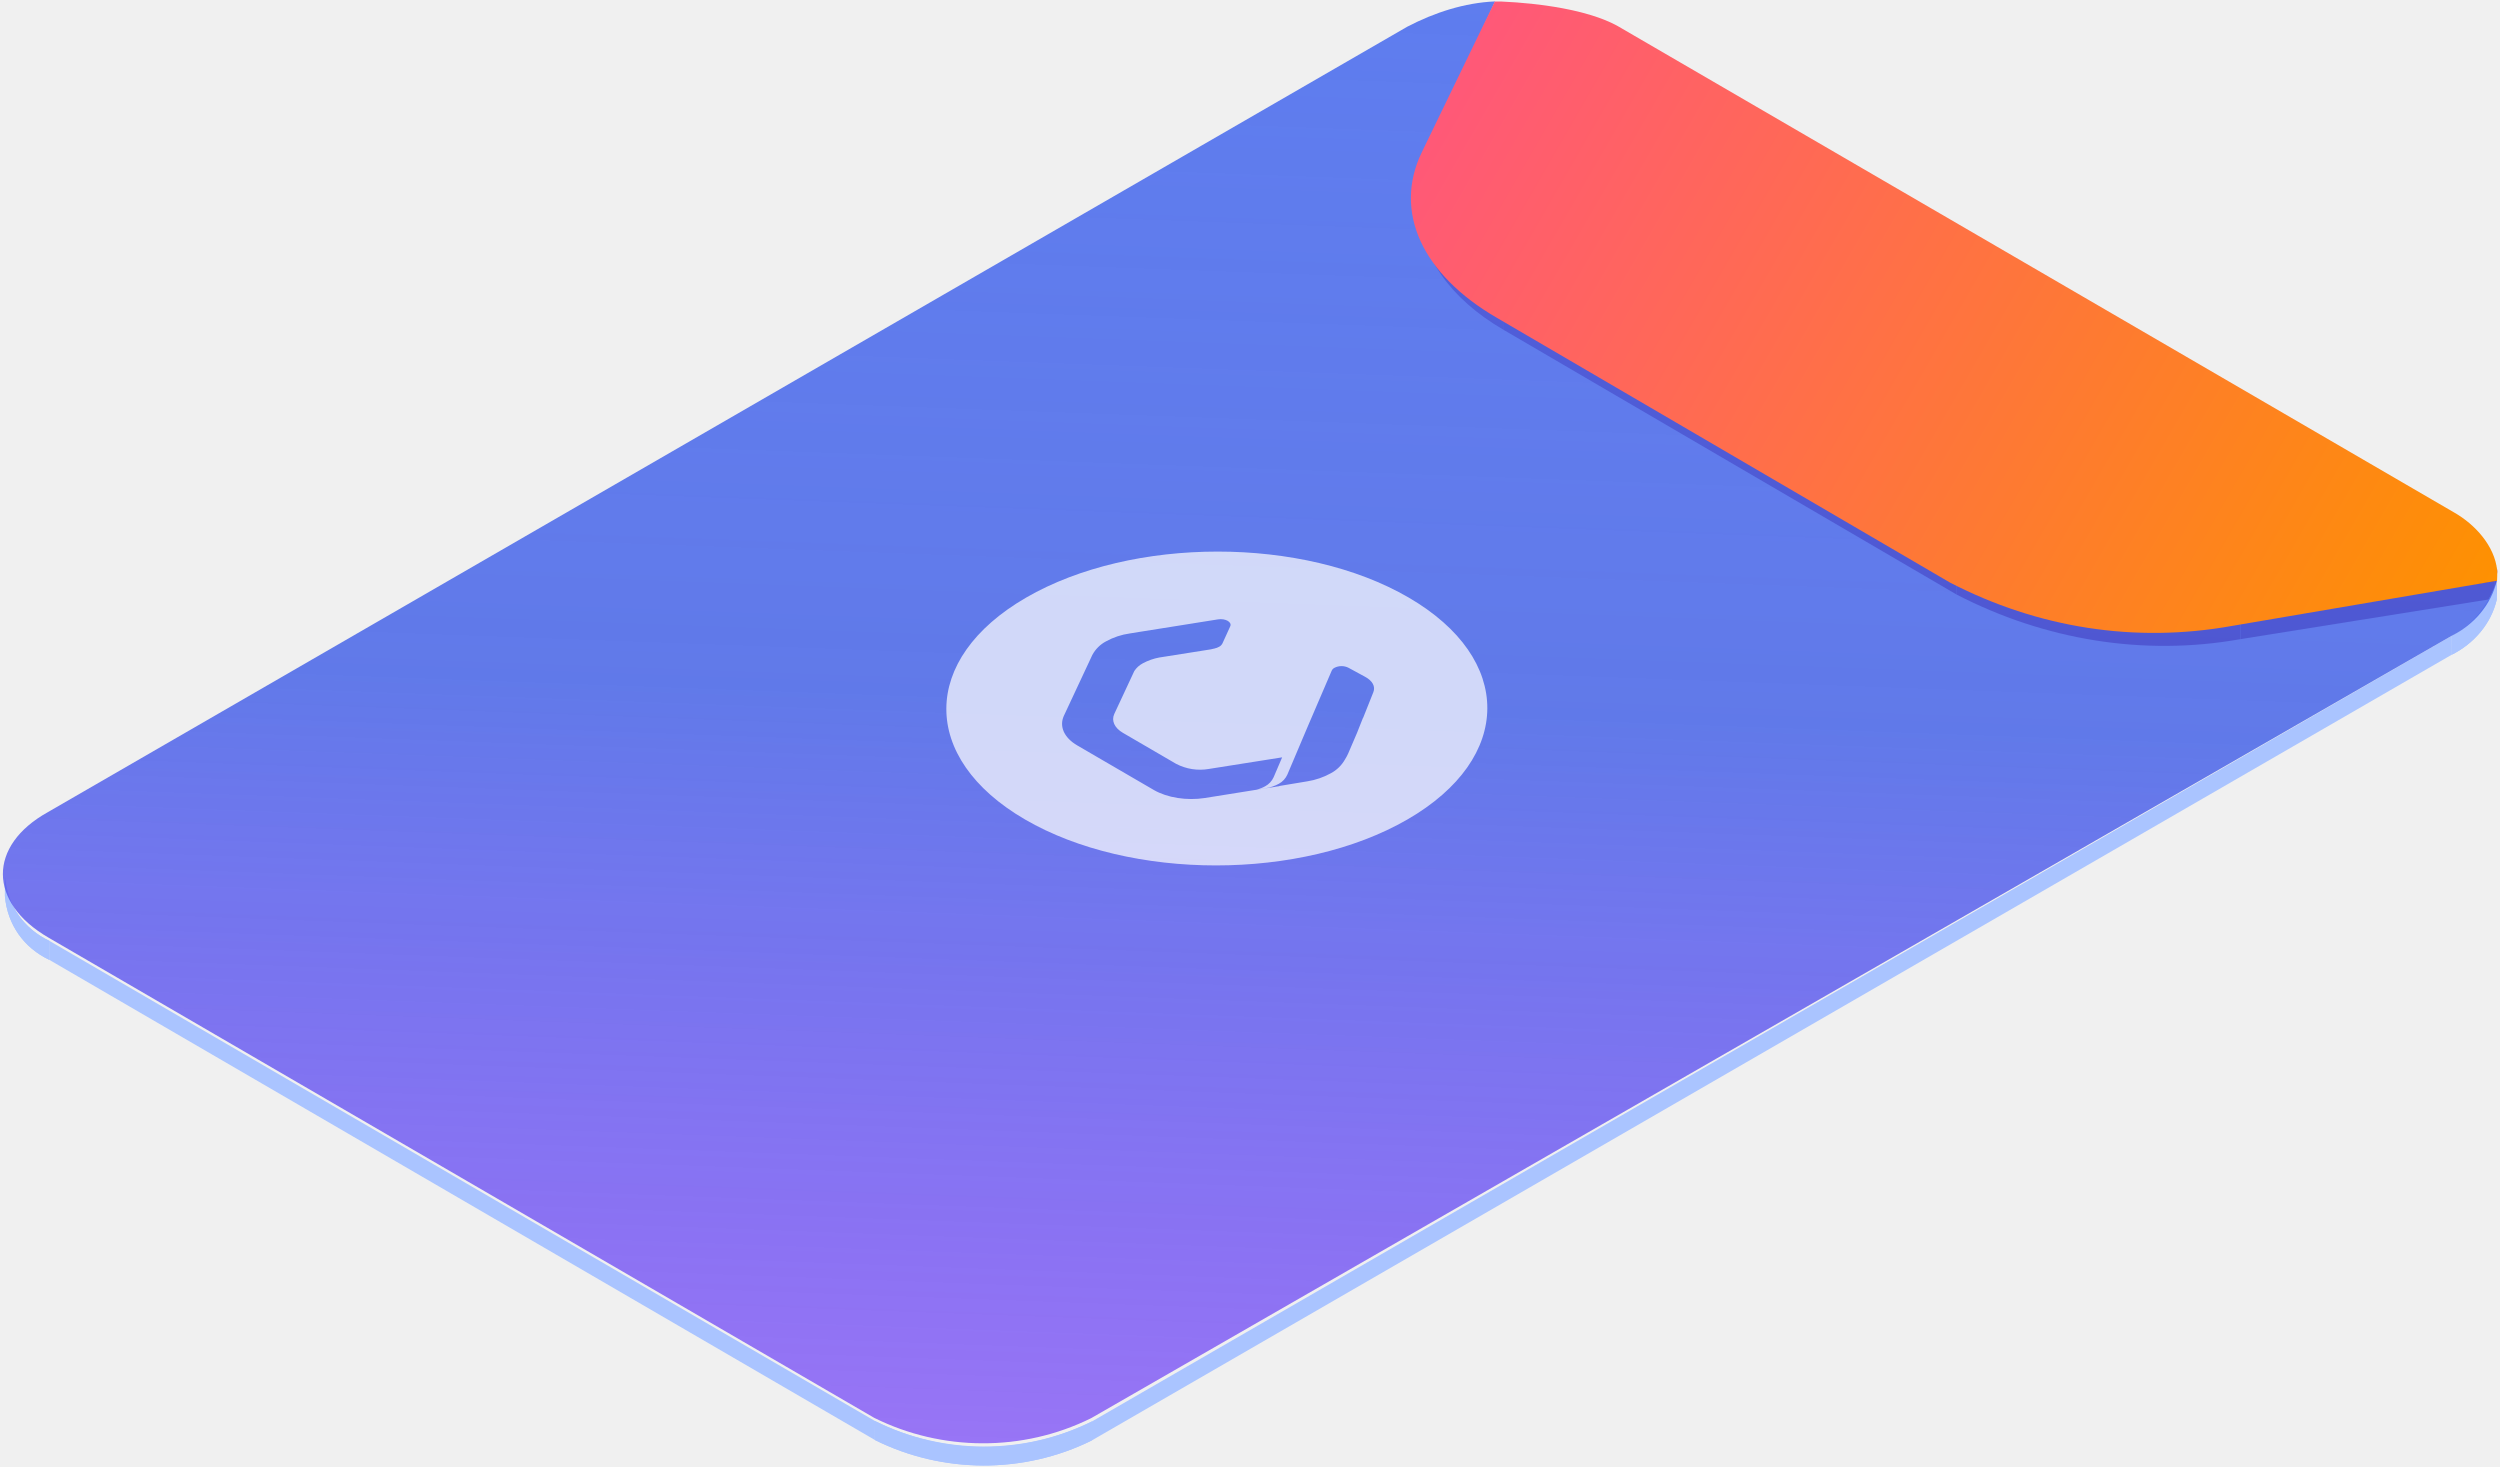
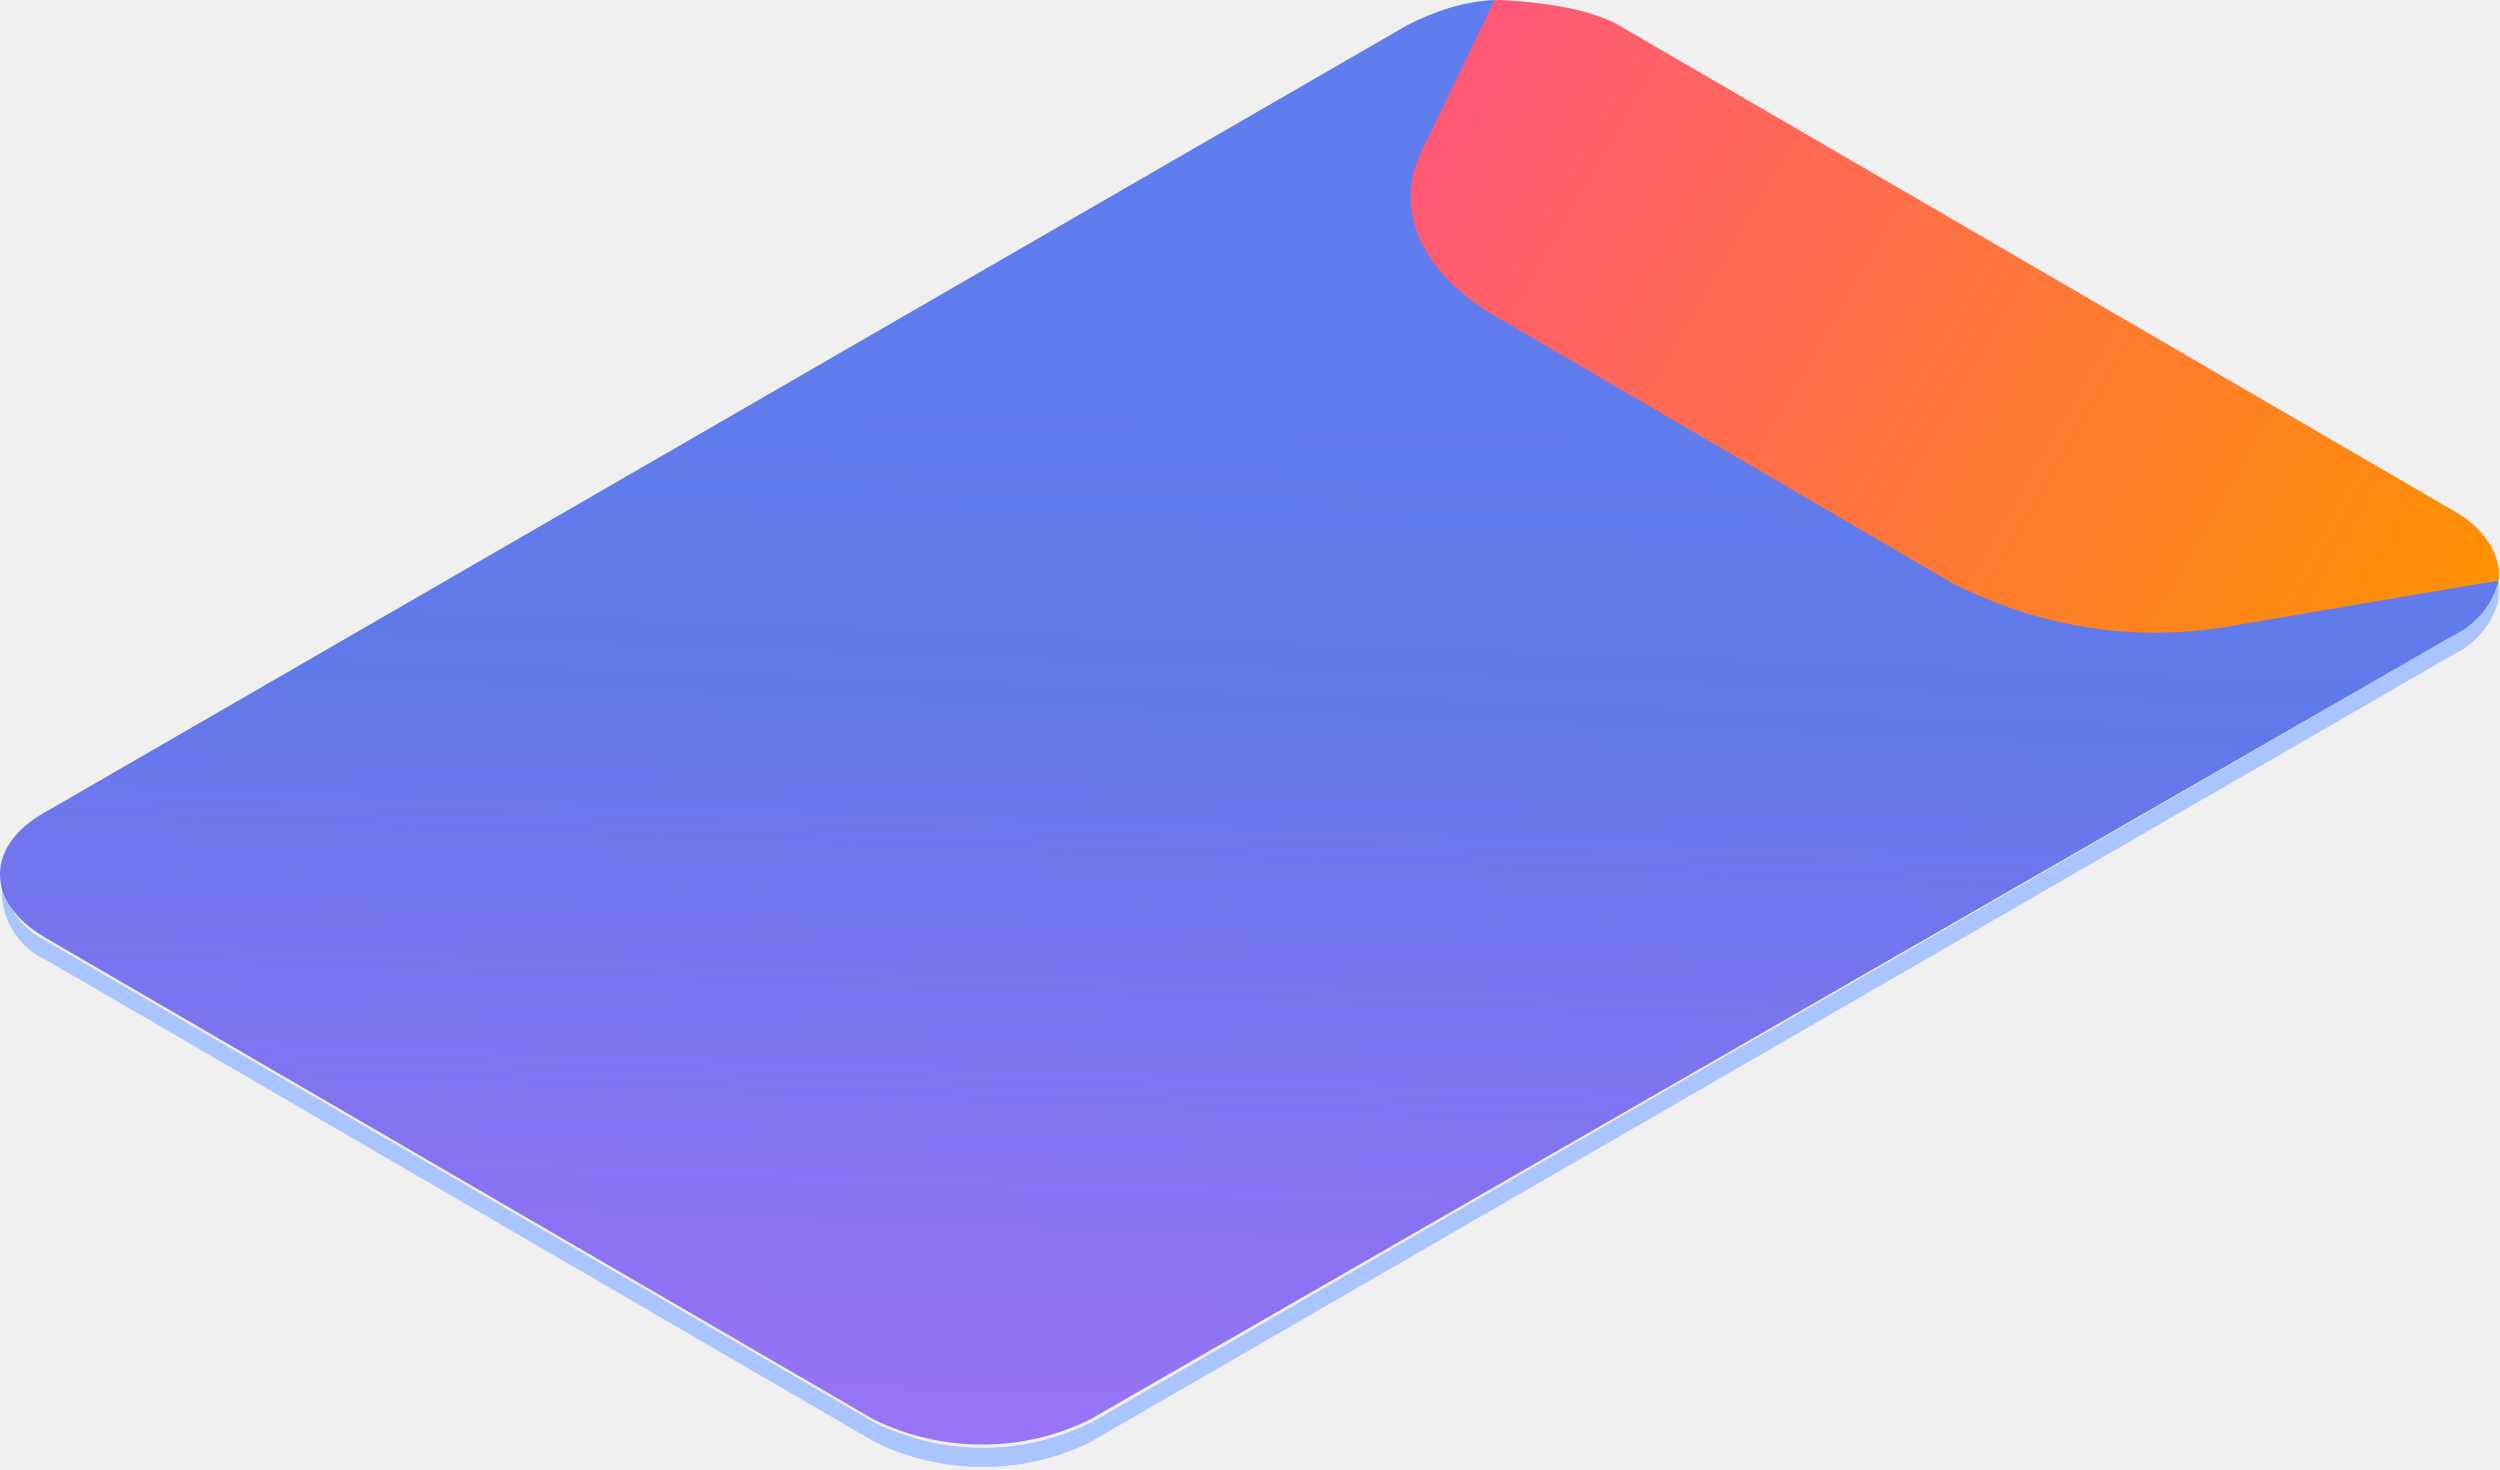
- <svg xmlns="http://www.w3.org/2000/svg" width="542" height="318" viewBox="0 0 542 318" fill="none">
-   <path d="M309.909 32.154L309.891 36.269L324.316 5.117L324.335 1.001L309.909 32.154Z" fill="#062980" />
-   <path d="M307.528 41.393L307.51 45.509C307.715 42.09 308.361 38.927 309.703 35.577L309.722 31.461C308.379 34.812 307.478 38.417 307.528 41.393Z" fill="#062A85" />
-   <path d="M307.534 41.39L307.516 45.505C307.853 55.131 314.132 64.657 326.05 71.549L326.068 67.434C314.15 60.542 307.871 51.016 307.534 41.39Z" fill="#852064" />
-   <path d="M326.065 67.436L326.047 71.553L424.224 128.917L424.242 124.801L326.065 67.436Z" fill="#801F60" />
-   <path d="M540.874 125.632L540.855 129.749C541.365 128.864 541.178 128.167 541.247 127.028L541.265 122.911C541.638 124.306 541.129 125.19 540.874 125.632Z" fill="#852064" />
-   <path d="M485.772 134.443L485.754 138.559L540.856 129.749L540.875 125.634L485.772 134.443Z" fill="#801F60" />
-   <path d="M424.241 124.801L424.223 128.916C443.271 138.753 464.749 142.331 485.755 138.561L485.773 134.446C464.768 138.215 443.289 134.637 424.241 124.801Z" fill="#852064" />
-   <path d="M1.081 190.16L1.062 194.276C1.604 200.483 5.185 205.501 10.737 208.122L10.755 204.007C5.203 201.386 1.622 196.367 1.081 190.16Z" fill="#AAC4FF" />
-   <path d="M1.081 190.16L1.062 194.276C1.604 200.483 5.185 205.501 10.737 208.122L10.755 204.007C5.203 201.386 1.622 196.367 1.081 190.16Z" fill="#AAC4FF" />
-   <path d="M531.466 137.878L531.447 141.994C536.389 139.546 540.075 135.193 541.3 130.007L541.318 125.891C539.652 130.823 536.408 135.431 531.466 137.878Z" fill="#AAC4FF" />
-   <path d="M531.466 137.878L531.447 141.994C536.389 139.546 540.075 135.193 541.3 130.007L541.318 125.891C539.652 130.823 536.408 135.431 531.466 137.878Z" fill="#AAC4FF" />
-   <path d="M10.751 204.006L10.732 208.121L189.685 312.196L189.703 308.08L10.751 204.006Z" fill="#AAC4FF" />
-   <path d="M236.742 308.162L236.723 312.277L531.449 141.992L531.467 137.876L236.742 308.162Z" fill="#AAC4FF" />
-   <path d="M189.704 308.08L189.686 312.197C204.321 319.48 221.895 319.622 236.721 312.28L236.739 308.163C221.913 315.506 204.78 315.619 189.704 308.08Z" fill="#AAC4FF" />
-   <path d="M189.704 308.08L189.686 312.197C204.321 319.48 221.895 319.622 236.721 312.28L236.739 308.163C221.913 315.506 204.339 315.364 189.704 308.08Z" fill="#AAC4FF" />
-   <path d="M531.461 137.875C536.403 135.428 540.089 131.076 541.314 125.888L485.769 134.442C464.764 138.212 443.285 134.634 424.237 124.797L326.06 67.434C310.169 58.245 303.908 44.602 309.72 31.457L324.145 0.305C317.506 0.592 310.985 2.716 305.092 5.792L10.367 176.079C-2.625 183.303 -2.68 195.65 10.562 203.308L189.516 307.382C204.15 314.666 221.725 314.808 236.55 307.465L531.461 137.875Z" fill="url(#paint0_linear)" />
-   <path d="M532.154 111.162L350.994 5.81L350.552 5.555C344.237 2.134 333.795 0.692 325.474 0.331H324.794H324.074L308.263 32.974C302.011 45.863 308.272 59.506 324.604 68.95L422.781 126.313C441.829 136.151 462.866 139.473 483.872 135.704L541.361 125.899C541.361 125.899 541.447 124.125 541.383 123.633C540.822 118.317 536.602 113.734 532.154 111.162Z" fill="url(#paint1_linear)" />
-   <path d="M276.487 170.56L277.351 170.412L276.477 170.577L276.487 170.56ZM277.353 170.436L277.26 170.461L275.033 170.811L274.487 170.893L271.918 171.295L261.243 173.003C257.286 173.625 253.061 172.954 250.146 171.267L233.581 161.625C230.7 159.96 229.591 157.493 230.651 155.18L236.812 142.006C237.485 140.743 238.522 139.712 239.788 139.045C241.383 138.167 243.124 137.588 244.926 137.335L247.501 136.92L258.652 135.145L258.731 135.129L264.075 134.278C265.662 134.026 267.159 134.861 266.71 135.802L265.019 139.505C264.858 139.812 264.608 140.062 264.302 140.222C263.992 140.396 263.657 140.52 263.309 140.592C263.262 140.607 263.215 140.624 263.17 140.644L263.15 140.625C262.951 140.686 262.748 140.737 262.543 140.774L252.873 142.306L251.375 142.539C250.099 142.77 248.868 143.204 247.728 143.825C246.994 144.215 246.37 144.786 245.915 145.484L241.581 154.774C240.9 156.253 241.621 157.825 243.462 158.89L254.986 165.601C257.166 166.739 259.66 167.129 262.083 166.708L277.969 164.191L276.127 168.494C275.75 169.33 275.11 170.017 274.305 170.453C273.713 170.785 273.08 171.037 272.422 171.205L272.502 171.188L274.501 170.87C275.463 170.71 276.393 170.391 277.25 169.924C278.085 169.474 278.743 168.755 279.12 167.884L283.393 157.794L288.712 145.404C288.834 145.138 289.042 144.92 289.302 144.786C289.774 144.544 290.297 144.416 290.827 144.414C291.358 144.412 291.881 144.535 292.356 144.773L295.95 146.727C297.56 147.595 298.23 148.825 297.745 150.058L295.553 155.564L295.452 155.739L294.9 157.129L294.196 158.906L292.295 163.339C292.093 163.79 291.86 164.226 291.597 164.644C290.877 165.919 289.809 166.961 288.518 167.647C286.939 168.52 285.22 169.109 283.439 169.391L277.349 170.403L277.353 170.436ZM222.485 129.547C199.504 142.832 199.378 164.364 222.214 177.656C245.05 190.948 282.153 190.947 305.138 177.656C328.122 164.363 328.236 142.84 305.406 129.552C282.576 116.264 245.46 116.258 222.485 129.547Z" fill="white" fill-opacity="0.71" />
-   <path d="M275.084 170.816L276.527 170.582L275.084 170.816Z" fill="white" fill-opacity="0.71" />
+ <svg xmlns="http://www.w3.org/2000/svg" width="541" height="318" viewBox="0 0 541 318" fill="none">
+   <path d="M0.454 189.855L0.436 193.971C0.977 200.178 4.558 205.196 10.11 207.818L10.128 203.702C4.576 201.081 0.995 196.063 0.454 189.855Z" fill="#AAC4FF" />
+   <path d="M0.454 189.855L0.436 193.971C0.977 200.178 4.558 205.196 10.11 207.818L10.128 203.702C4.576 201.081 0.995 196.063 0.454 189.855Z" fill="#AAC4FF" />
+   <path d="M530.839 137.573L530.82 141.69C535.762 139.241 539.448 134.889 540.673 129.702L540.691 125.586C539.025 130.518 535.781 135.126 530.839 137.573Z" fill="#AAC4FF" />
+   <path d="M530.839 137.573L530.82 141.69C535.762 139.241 539.448 134.889 540.673 129.702L540.691 125.586C539.025 130.518 535.781 135.126 530.839 137.573Z" fill="#AAC4FF" />
+   <path d="M10.124 203.701L10.105 207.817L189.058 311.892L189.076 307.775L10.124 203.701Z" fill="#AAC4FF" />
+   <path d="M236.115 307.857L236.096 311.973L530.822 141.688L530.84 137.571L236.115 307.857Z" fill="#AAC4FF" />
+   <path d="M189.077 307.775L189.059 311.892C203.694 319.175 221.268 319.317 236.094 311.975L236.112 307.858C221.286 315.202 204.153 315.315 189.077 307.775Z" fill="#AAC4FF" />
+   <path d="M189.077 307.775L189.059 311.892C203.694 319.175 221.268 319.317 236.094 311.975L236.112 307.858C221.286 315.202 203.712 315.06 189.077 307.775Z" fill="#AAC4FF" />
+   <path d="M530.834 137.571C535.776 135.124 539.462 130.771 540.687 125.584L485.142 134.138C464.137 137.907 442.658 134.329 423.61 124.493L325.433 67.129C309.542 57.94 303.281 44.298 309.093 31.153L323.518 0C316.879 0.287 310.358 2.411 304.465 5.487L9.74 175.774C-3.252 182.998 -3.307 195.346 9.935 203.003L188.889 307.077C203.523 314.361 221.098 314.503 235.923 307.16L530.834 137.571Z" fill="url(#paint0_linear)" />
+   <path d="M531.527 110.857L350.367 5.505L349.925 5.25C343.61 1.829 333.168 0.387 324.847 0.026H324.167H323.447L307.636 32.67C301.384 45.559 307.645 59.201 323.977 68.645L422.154 126.009C441.202 135.846 462.239 139.169 483.245 135.4L540.734 125.594C540.734 125.594 540.82 123.821 540.756 123.328C540.195 118.012 535.975 113.429 531.527 110.857Z" fill="url(#paint1_linear)" />
+   <path d="M274.457 170.511L275.9 170.277L274.457 170.511Z" fill="white" fill-opacity="0.71" />
  <defs>
-     <linearGradient id="paint0_linear" x1="261.25" y1="429.452" x2="288.551" y2="-317.121" gradientUnits="userSpaceOnUse">
+     <linearGradient id="paint0_linear" x1="260.623" y1="429.147" x2="287.924" y2="-317.425" gradientUnits="userSpaceOnUse">
      <stop stop-color="#7415FF" stop-opacity="0.5" />
      <stop offset="0.077" stop-color="#6E1EFC" stop-opacity="0.568" />
      <stop offset="0.206" stop-color="#5E38F5" stop-opacity="0.682" />
      <stop offset="0.37" stop-color="#4361E8" stop-opacity="0.826" />
      <stop offset="1" stop-color="#5D88FC" />
    </linearGradient>
-     <linearGradient id="paint1_linear" x1="528.611" y1="148.019" x2="310.349" y2="22.208" gradientUnits="userSpaceOnUse">
+     <linearGradient id="paint1_linear" x1="527.984" y1="147.714" x2="309.722" y2="21.903" gradientUnits="userSpaceOnUse">
      <stop stop-color="#FE9101" />
      <stop offset="1" stop-color="#FF5879" />
    </linearGradient>
  </defs>
</svg>
